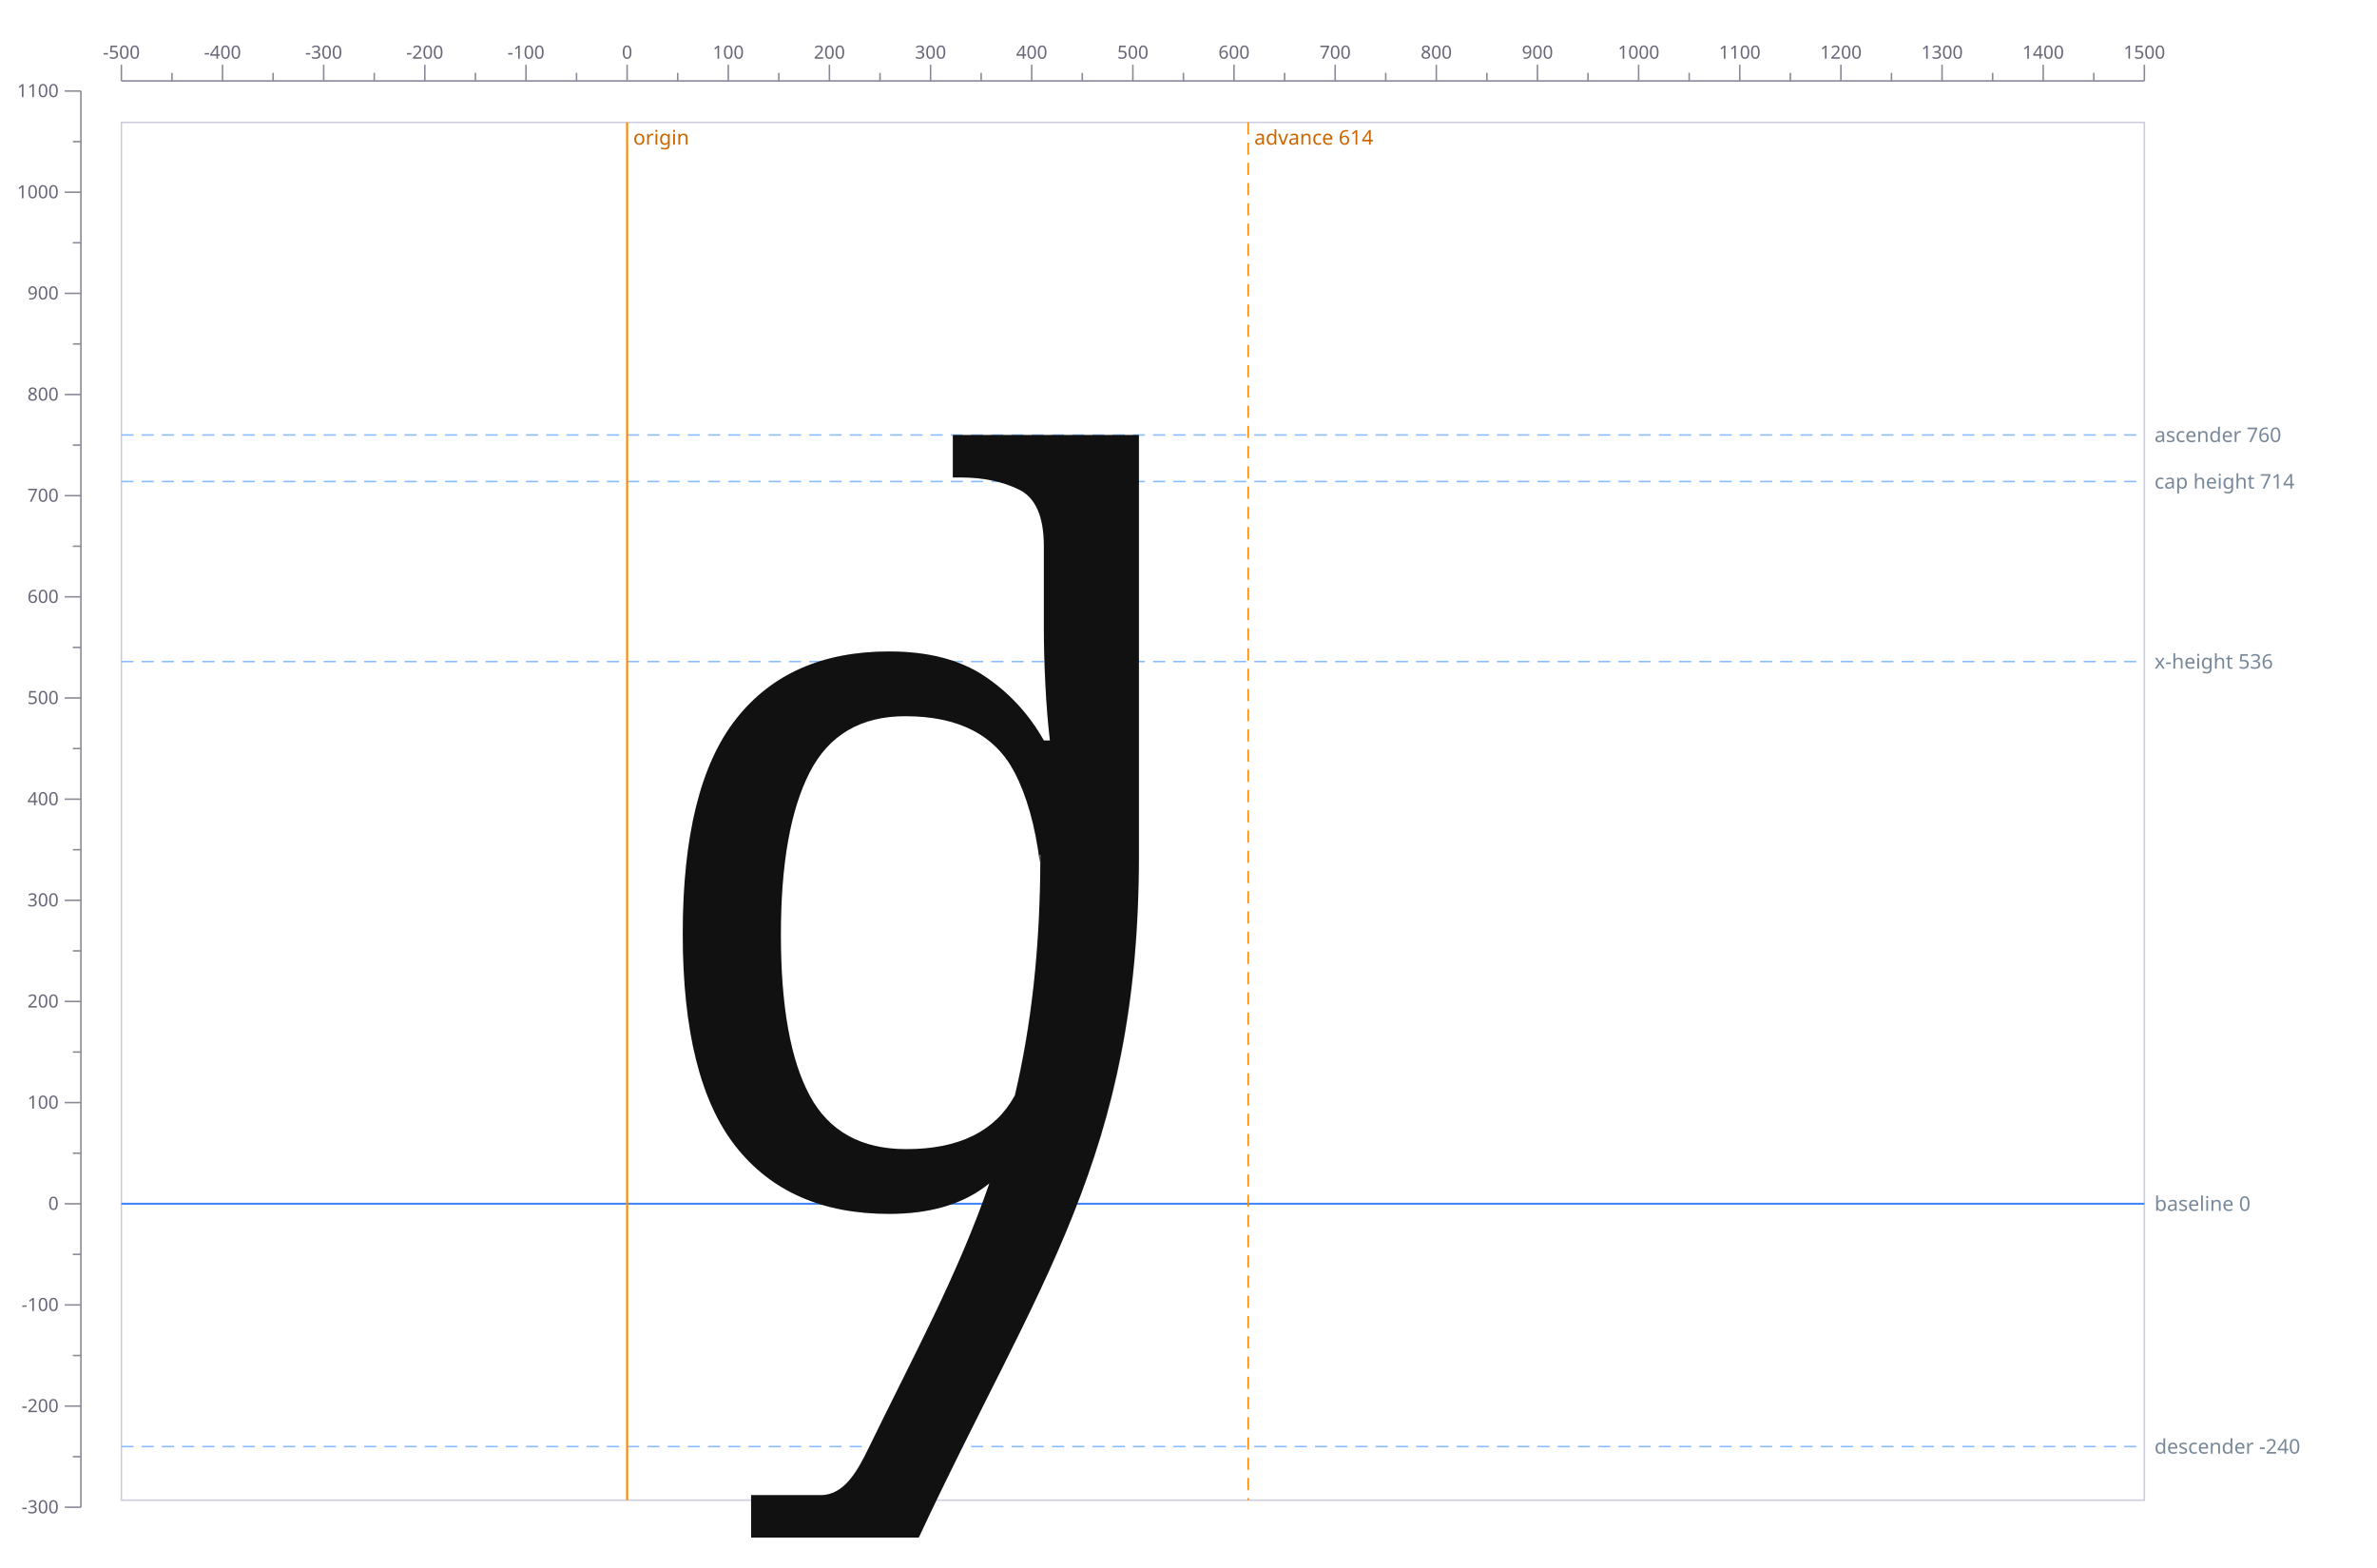
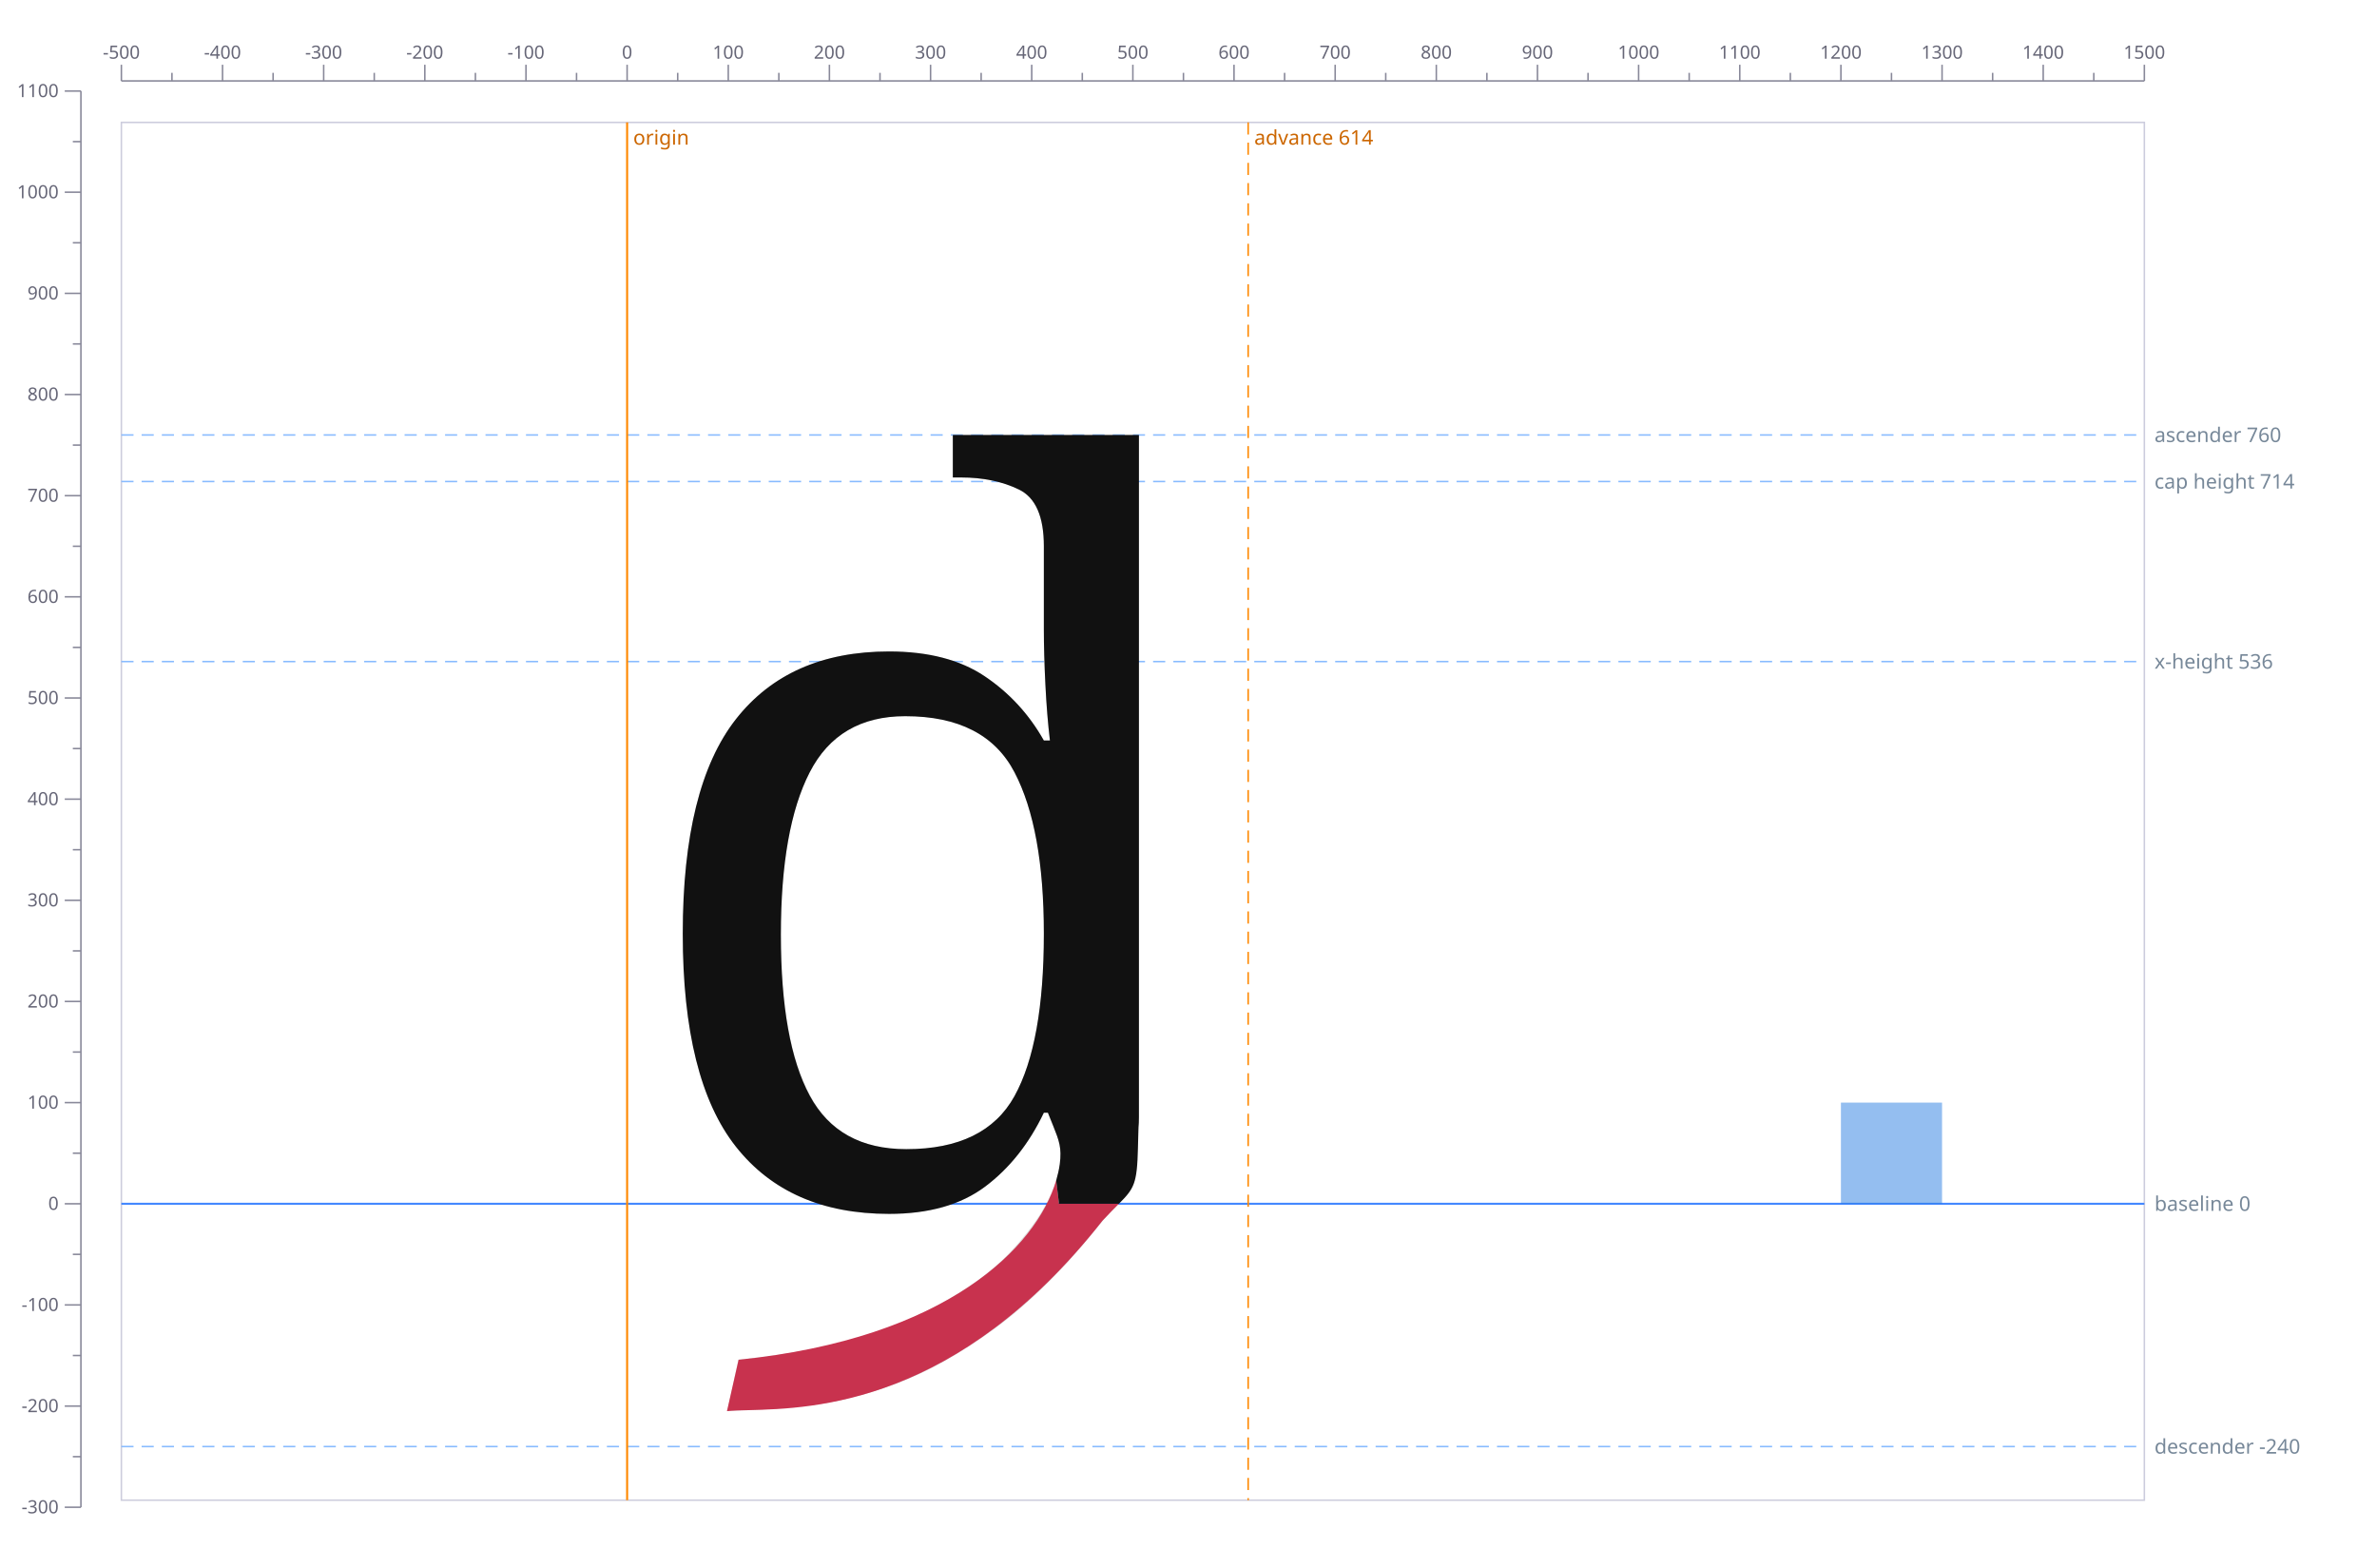
<svg xmlns="http://www.w3.org/2000/svg" viewBox="0 0 2350 1550" data-glyph="d_uni0326" data-family="serif" data-origin="620 1190" data-upm="1000" data-advance="614">
  <g id="guides">
    <rect x="120" y="121" width="2000" height="1362" fill="none" stroke="#ccd" stroke-width="1.5" />
    <line x1="120" x2="2120" y1="1430" y2="1430" stroke="#8bf" stroke-width="1.5" stroke-dasharray="12 8" />
    <text x="2130" y="1437" fill="#789" font-family="sans-serif" font-size="20">descender -240</text>
    <line x1="120" x2="2120" y1="1190" y2="1190" stroke="#48f" stroke-width="2" />
    <text x="2130" y="1197" fill="#789" font-family="sans-serif" font-size="20">baseline 0</text>
    <line x1="120" x2="2120" y1="654" y2="654" stroke="#8bf" stroke-width="1.5" stroke-dasharray="12 8" />
    <text x="2130" y="661" fill="#789" font-family="sans-serif" font-size="20">x-height 536</text>
    <line x1="120" x2="2120" y1="476" y2="476" stroke="#8bf" stroke-width="1.5" stroke-dasharray="12 8" />
    <text x="2130" y="483" fill="#789" font-family="sans-serif" font-size="20">cap height 714</text>
    <line x1="120" x2="2120" y1="430" y2="430" stroke="#8bf" stroke-width="1.5" stroke-dasharray="12 8" />
    <text x="2130" y="437" fill="#789" font-family="sans-serif" font-size="20">ascender 760</text>
    <line x1="620" x2="620" y1="121" y2="1483" stroke="#f80" stroke-width="2" />
    <text x="626" y="143" fill="#c60" font-family="sans-serif" font-size="20">origin</text>
    <line x1="1234" x2="1234" y1="121" y2="1483" stroke="#f80" stroke-width="1.5" stroke-dasharray="12 8" />
    <text x="1240" y="143" fill="#c60" font-family="sans-serif" font-size="20">advance 614</text>
    <line x1="120" x2="2120" y1="80" y2="80" stroke="#889" stroke-width="1.5" />
    <line x1="120" x2="120" y1="80" y2="64" stroke="#889" stroke-width="1.5" />
    <text x="120" y="58" fill="#667" font-family="sans-serif" font-size="18" text-anchor="middle">-500</text>
    <line x1="170" x2="170" y1="80" y2="72" stroke="#889" stroke-width="1.5" />
    <line x1="220" x2="220" y1="80" y2="64" stroke="#889" stroke-width="1.5" />
    <text x="220" y="58" fill="#667" font-family="sans-serif" font-size="18" text-anchor="middle">-400</text>
    <line x1="270" x2="270" y1="80" y2="72" stroke="#889" stroke-width="1.5" />
    <line x1="320" x2="320" y1="80" y2="64" stroke="#889" stroke-width="1.5" />
    <text x="320" y="58" fill="#667" font-family="sans-serif" font-size="18" text-anchor="middle">-300</text>
    <line x1="370" x2="370" y1="80" y2="72" stroke="#889" stroke-width="1.5" />
    <line x1="420" x2="420" y1="80" y2="64" stroke="#889" stroke-width="1.5" />
    <text x="420" y="58" fill="#667" font-family="sans-serif" font-size="18" text-anchor="middle">-200</text>
    <line x1="470" x2="470" y1="80" y2="72" stroke="#889" stroke-width="1.5" />
    <line x1="520" x2="520" y1="80" y2="64" stroke="#889" stroke-width="1.5" />
    <text x="520" y="58" fill="#667" font-family="sans-serif" font-size="18" text-anchor="middle">-100</text>
    <line x1="570" x2="570" y1="80" y2="72" stroke="#889" stroke-width="1.5" />
    <line x1="620" x2="620" y1="80" y2="64" stroke="#889" stroke-width="1.5" />
    <text x="620" y="58" fill="#667" font-family="sans-serif" font-size="18" text-anchor="middle">0</text>
    <line x1="670" x2="670" y1="80" y2="72" stroke="#889" stroke-width="1.5" />
    <line x1="720" x2="720" y1="80" y2="64" stroke="#889" stroke-width="1.5" />
    <text x="720" y="58" fill="#667" font-family="sans-serif" font-size="18" text-anchor="middle">100</text>
    <line x1="770" x2="770" y1="80" y2="72" stroke="#889" stroke-width="1.5" />
    <line x1="820" x2="820" y1="80" y2="64" stroke="#889" stroke-width="1.5" />
    <text x="820" y="58" fill="#667" font-family="sans-serif" font-size="18" text-anchor="middle">200</text>
    <line x1="870" x2="870" y1="80" y2="72" stroke="#889" stroke-width="1.5" />
    <line x1="920" x2="920" y1="80" y2="64" stroke="#889" stroke-width="1.5" />
    <text x="920" y="58" fill="#667" font-family="sans-serif" font-size="18" text-anchor="middle">300</text>
    <line x1="970" x2="970" y1="80" y2="72" stroke="#889" stroke-width="1.5" />
    <line x1="1020" x2="1020" y1="80" y2="64" stroke="#889" stroke-width="1.5" />
    <text x="1020" y="58" fill="#667" font-family="sans-serif" font-size="18" text-anchor="middle">400</text>
    <line x1="1070" x2="1070" y1="80" y2="72" stroke="#889" stroke-width="1.5" />
    <line x1="1120" x2="1120" y1="80" y2="64" stroke="#889" stroke-width="1.5" />
    <text x="1120" y="58" fill="#667" font-family="sans-serif" font-size="18" text-anchor="middle">500</text>
    <line x1="1170" x2="1170" y1="80" y2="72" stroke="#889" stroke-width="1.5" />
    <line x1="1220" x2="1220" y1="80" y2="64" stroke="#889" stroke-width="1.5" />
    <text x="1220" y="58" fill="#667" font-family="sans-serif" font-size="18" text-anchor="middle">600</text>
    <line x1="1270" x2="1270" y1="80" y2="72" stroke="#889" stroke-width="1.5" />
    <line x1="1320" x2="1320" y1="80" y2="64" stroke="#889" stroke-width="1.5" />
    <text x="1320" y="58" fill="#667" font-family="sans-serif" font-size="18" text-anchor="middle">700</text>
    <line x1="1370" x2="1370" y1="80" y2="72" stroke="#889" stroke-width="1.5" />
    <line x1="1420" x2="1420" y1="80" y2="64" stroke="#889" stroke-width="1.5" />
    <text x="1420" y="58" fill="#667" font-family="sans-serif" font-size="18" text-anchor="middle">800</text>
    <line x1="1470" x2="1470" y1="80" y2="72" stroke="#889" stroke-width="1.5" />
    <line x1="1520" x2="1520" y1="80" y2="64" stroke="#889" stroke-width="1.5" />
    <text x="1520" y="58" fill="#667" font-family="sans-serif" font-size="18" text-anchor="middle">900</text>
    <line x1="1570" x2="1570" y1="80" y2="72" stroke="#889" stroke-width="1.5" />
    <line x1="1620" x2="1620" y1="80" y2="64" stroke="#889" stroke-width="1.5" />
    <text x="1620" y="58" fill="#667" font-family="sans-serif" font-size="18" text-anchor="middle">1000</text>
    <line x1="1670" x2="1670" y1="80" y2="72" stroke="#889" stroke-width="1.5" />
    <line x1="1720" x2="1720" y1="80" y2="64" stroke="#889" stroke-width="1.5" />
    <text x="1720" y="58" fill="#667" font-family="sans-serif" font-size="18" text-anchor="middle">1100</text>
    <line x1="1770" x2="1770" y1="80" y2="72" stroke="#889" stroke-width="1.5" />
    <line x1="1820" x2="1820" y1="80" y2="64" stroke="#889" stroke-width="1.5" />
    <text x="1820" y="58" fill="#667" font-family="sans-serif" font-size="18" text-anchor="middle">1200</text>
    <line x1="1870" x2="1870" y1="80" y2="72" stroke="#889" stroke-width="1.5" />
    <line x1="1920" x2="1920" y1="80" y2="64" stroke="#889" stroke-width="1.5" />
    <text x="1920" y="58" fill="#667" font-family="sans-serif" font-size="18" text-anchor="middle">1300</text>
    <line x1="1970" x2="1970" y1="80" y2="72" stroke="#889" stroke-width="1.5" />
    <line x1="2020" x2="2020" y1="80" y2="64" stroke="#889" stroke-width="1.5" />
    <text x="2020" y="58" fill="#667" font-family="sans-serif" font-size="18" text-anchor="middle">1400</text>
    <line x1="2070" x2="2070" y1="80" y2="72" stroke="#889" stroke-width="1.5" />
    <line x1="2120" x2="2120" y1="80" y2="64" stroke="#889" stroke-width="1.5" />
    <text x="2120" y="58" fill="#667" font-family="sans-serif" font-size="18" text-anchor="middle">1500</text>
    <line x1="80" x2="80" y1="90" y2="1490" stroke="#889" stroke-width="1.5" />
    <line x1="80" x2="64" y1="1490" y2="1490" stroke="#889" stroke-width="1.5" />
    <text x="58" y="1496" fill="#667" font-family="sans-serif" font-size="18" text-anchor="end">-300</text>
    <line x1="80" x2="72" y1="1440" y2="1440" stroke="#889" stroke-width="1.5" />
    <line x1="80" x2="64" y1="1390" y2="1390" stroke="#889" stroke-width="1.5" />
    <text x="58" y="1396" fill="#667" font-family="sans-serif" font-size="18" text-anchor="end">-200</text>
    <line x1="80" x2="72" y1="1340" y2="1340" stroke="#889" stroke-width="1.5" />
    <line x1="80" x2="64" y1="1290" y2="1290" stroke="#889" stroke-width="1.5" />
    <text x="58" y="1296" fill="#667" font-family="sans-serif" font-size="18" text-anchor="end">-100</text>
    <line x1="80" x2="72" y1="1240" y2="1240" stroke="#889" stroke-width="1.5" />
    <line x1="80" x2="64" y1="1190" y2="1190" stroke="#889" stroke-width="1.5" />
    <text x="58" y="1196" fill="#667" font-family="sans-serif" font-size="18" text-anchor="end">0</text>
    <line x1="80" x2="72" y1="1140" y2="1140" stroke="#889" stroke-width="1.5" />
    <line x1="80" x2="64" y1="1090" y2="1090" stroke="#889" stroke-width="1.5" />
    <text x="58" y="1096" fill="#667" font-family="sans-serif" font-size="18" text-anchor="end">100</text>
    <line x1="80" x2="72" y1="1040" y2="1040" stroke="#889" stroke-width="1.5" />
    <line x1="80" x2="64" y1="990" y2="990" stroke="#889" stroke-width="1.5" />
    <text x="58" y="996" fill="#667" font-family="sans-serif" font-size="18" text-anchor="end">200</text>
    <line x1="80" x2="72" y1="940" y2="940" stroke="#889" stroke-width="1.5" />
    <line x1="80" x2="64" y1="890" y2="890" stroke="#889" stroke-width="1.5" />
    <text x="58" y="896" fill="#667" font-family="sans-serif" font-size="18" text-anchor="end">300</text>
    <line x1="80" x2="72" y1="840" y2="840" stroke="#889" stroke-width="1.5" />
    <line x1="80" x2="64" y1="790" y2="790" stroke="#889" stroke-width="1.5" />
    <text x="58" y="796" fill="#667" font-family="sans-serif" font-size="18" text-anchor="end">400</text>
    <line x1="80" x2="72" y1="740" y2="740" stroke="#889" stroke-width="1.5" />
    <line x1="80" x2="64" y1="690" y2="690" stroke="#889" stroke-width="1.5" />
    <text x="58" y="696" fill="#667" font-family="sans-serif" font-size="18" text-anchor="end">500</text>
    <line x1="80" x2="72" y1="640" y2="640" stroke="#889" stroke-width="1.5" />
    <line x1="80" x2="64" y1="590" y2="590" stroke="#889" stroke-width="1.5" />
    <text x="58" y="596" fill="#667" font-family="sans-serif" font-size="18" text-anchor="end">600</text>
    <line x1="80" x2="72" y1="540" y2="540" stroke="#889" stroke-width="1.5" />
    <line x1="80" x2="64" y1="490" y2="490" stroke="#889" stroke-width="1.5" />
    <text x="58" y="496" fill="#667" font-family="sans-serif" font-size="18" text-anchor="end">700</text>
    <line x1="80" x2="72" y1="440" y2="440" stroke="#889" stroke-width="1.5" />
    <line x1="80" x2="64" y1="390" y2="390" stroke="#889" stroke-width="1.5" />
    <text x="58" y="396" fill="#667" font-family="sans-serif" font-size="18" text-anchor="end">800</text>
    <line x1="80" x2="72" y1="340" y2="340" stroke="#889" stroke-width="1.5" />
    <line x1="80" x2="64" y1="290" y2="290" stroke="#889" stroke-width="1.5" />
    <text x="58" y="296" fill="#667" font-family="sans-serif" font-size="18" text-anchor="end">900</text>
    <line x1="80" x2="72" y1="240" y2="240" stroke="#889" stroke-width="1.5" />
    <line x1="80" x2="64" y1="190" y2="190" stroke="#889" stroke-width="1.5" />
    <text x="58" y="196" fill="#667" font-family="sans-serif" font-size="18" text-anchor="end">1000</text>
    <line x1="80" x2="72" y1="140" y2="140" stroke="#889" stroke-width="1.5" />
    <line x1="80" x2="64" y1="90" y2="90" stroke="#889" stroke-width="1.5" />
    <text x="58" y="96" fill="#667" font-family="sans-serif" font-size="18" text-anchor="end">1100</text>
-     <path id="ghost" fill="#000" opacity="0.14" d="M879 1200Q780 1200 727.5 1133.5Q675 1067 675 923Q675 778 727.5 711.0Q780 644 879 644Q937 644 973.5 668.5Q1010 693 1032 732H1038Q1035 707 1033.5 676.5Q1032 646 1032 622V540Q1032 496 1007.5 484.0Q983 472 950 472H942V430H1126V845Q1126 935 1115.0 1006.5Q1104 1078 1083.5 1139.0Q1063 1200 1035.5 1259.0Q1008 1318 976.0 1381.0Q944 1444 908 1520H743V1478H812Q829 1478 840.0 1463.0Q851 1448 858 1433Q892 1363 923.5 1300.5Q955 1238 978 1170Q976 1171 974 1173Q938 1200 879 1200ZM1003 1083Q1015 1032 1022.0 973.5Q1029 915 1029 845H1028V853Q1021 798 1003 763Q974 708 895 708Q829 708 800.5 763.5Q772 819 772 924Q772 1030 800.5 1083.0Q829 1136 896 1136Q974 1136 1003 1083Q1003 1083 1003 1083Z" />
+     <path id="ghost" fill="#000" opacity="0.14" d="M1106 1190Q1103 1193 1099.0 1197.0Q1095 1201 1090 1207Q1036 1275 984.0 1313.0Q932 1351 885.5 1368.0Q839 1385 802.0 1389.0Q765 1393 741 1394Q734 1394 728.5 1394.5Q723 1395 719 1395L730 1344Q834 1334 899.5 1304.0Q965 1274 999.5 1237.0Q1034 1200 1044 1167Q1047 1158 1048 1151Q1049 1139 1047.5 1131.5Q1046 1124 1041 1113L1036 1100H1032Q1010 1146 974.0 1173.0Q938 1200 879 1200Q780 1200 727.5 1133.5Q675 1067 675 923Q675 778 727.5 711.0Q780 644 879 644Q937 644 973.5 668.5Q1010 693 1032 732H1038Q1035 707 1033.5 676.5Q1032 646 1032 622V540Q1032 496 1007.5 484.0Q983 472 950 472H942V430H1126V1080Q1126 1100 1126.0 1105.0Q1126 1110 1126.0 1110.0Q1126 1110 1125.5 1114.0Q1125 1118 1125 1135Q1124 1161 1120.5 1170.0Q1117 1179 1106 1190ZM801 1083Q829 1136 896 1136Q974 1136 1003.0 1083.5Q1032 1031 1032 923Q1032 819 1003.0 763.5Q974 708 895 708Q829 708 800.5 763.5Q772 819 772 924Q772 1030 801 1083Z" />
  </g>
  <g id="glyph">
-     <path id="shape1" fill="#111" d="M727.5 1133.5Q780.0 1200.0 879.0 1200.0Q938.0 1200.0 974.0 1173.0Q976.104 1171.422 978.16 1169.779C946.628 1260.778 903.462 1339.677 858.019 1433C848.169 1453.229 834.78 1478.0 811.541 1478.0H742.541V1520.0H908.36C1025.921 1267.891 1125.777 1143.745 1126.0 846.0V430.0H942.0V472.0H950.0Q983.0 472.0 1007.5 484.0Q1032.0 496.0 1032.0 540.0V622.0Q1032.0 646.0 1033.5 676.5Q1035.0 707.0 1038.0 732.0H1032.0Q1010.0 693.0 973.5 668.5Q937.0 644.0 879.0 644.0Q780.0 644.0 727.5 711.0Q675.0 778.0 675.0 923.0Q675.0 1067.0 727.5 1133.5ZM1028.541 845.0 1028.541 846.0C1028.475 939.161 1019.172 1015.443 1003.416 1082.74Q1003.208 1083.123 1003.0 1083.5Q974.0 1136.0 896.0 1136.0Q829.0 1136.0 800.5 1083.0Q772.0 1030.0 772.0 924.0Q772.0 819.0 800.5 763.5Q829.0 708.0 895.0 708.0Q974.0 708.0 1003.0 763.5Q1021.285 798.494 1028.041 852.77V845.0Z" />
+     <path id="tail" fill="#c8324e" d="M1106.2 1190.0H1047.0L1044.2 1167.0C1024.7 1232.6 937.0 1323.0 730.2 1344.2L718.7 1395.0C724.3 1394.4 731.7 1394.2 740.8 1394.0C804.3 1392.3 947.1 1388.3 1090.0 1206.7C1096.6 1199.6 1101.9 1194.4 1106.2 1190.0Z" />
+     <path id="letter" fill="#111" d="M879.0 1200.0Q938.0 1200.0 974.0 1173.0Q1010.0 1146.0 1032.0 1100.0H1036.0L1041.2 1112.9C1047.0 1127.5 1049.9 1134.7 1047.7 1150.9C1047.0 1156.0 1045.8 1161.4 1044.2 1167.0L1047.0 1190.0H1106.2C1121.2 1174.9 1124.2 1170.4 1125.0 1134.8C1126.0 1089.0 1126.0 1132.2 1126.0 1080.0V430.0H942.0V472.0H950.0Q983.0 472.0 1007.5 484.0Q1032.0 496.0 1032.0 540.0V622.0Q1032.0 646.0 1033.5 676.5Q1035.0 707.0 1038.0 732.0H1032.0Q1010.0 693.0 973.5 668.5Q937.0 644.0 879.0 644.0Q780.0 644.0 727.5 711.0Q675.0 778.0 675.0 923.0Q675.0 1067.0 727.5 1133.5Q780.0 1200.0 879.0 1200.0ZM896.0 1136.0Q829.0 1136.0 800.5 1083.0Q772.0 1030.0 772.0 924.0Q772.0 819.0 800.5 763.5Q829.0 708.0 895.0 708.0Q974.0 708.0 1003.0 763.5Q1032.0 819.0 1032.0 923.0Q1032.0 1031.0 1003.0 1083.5Q974.0 1136.0 896.0 1136.0Z" />
+   </g>
+   <g id="cut" style="opacity:0.5">
+     <path id="spare-cut" fill="#2a7de1" d="M1820 1190h100v-100h-100z" />
  </g>
</svg>
